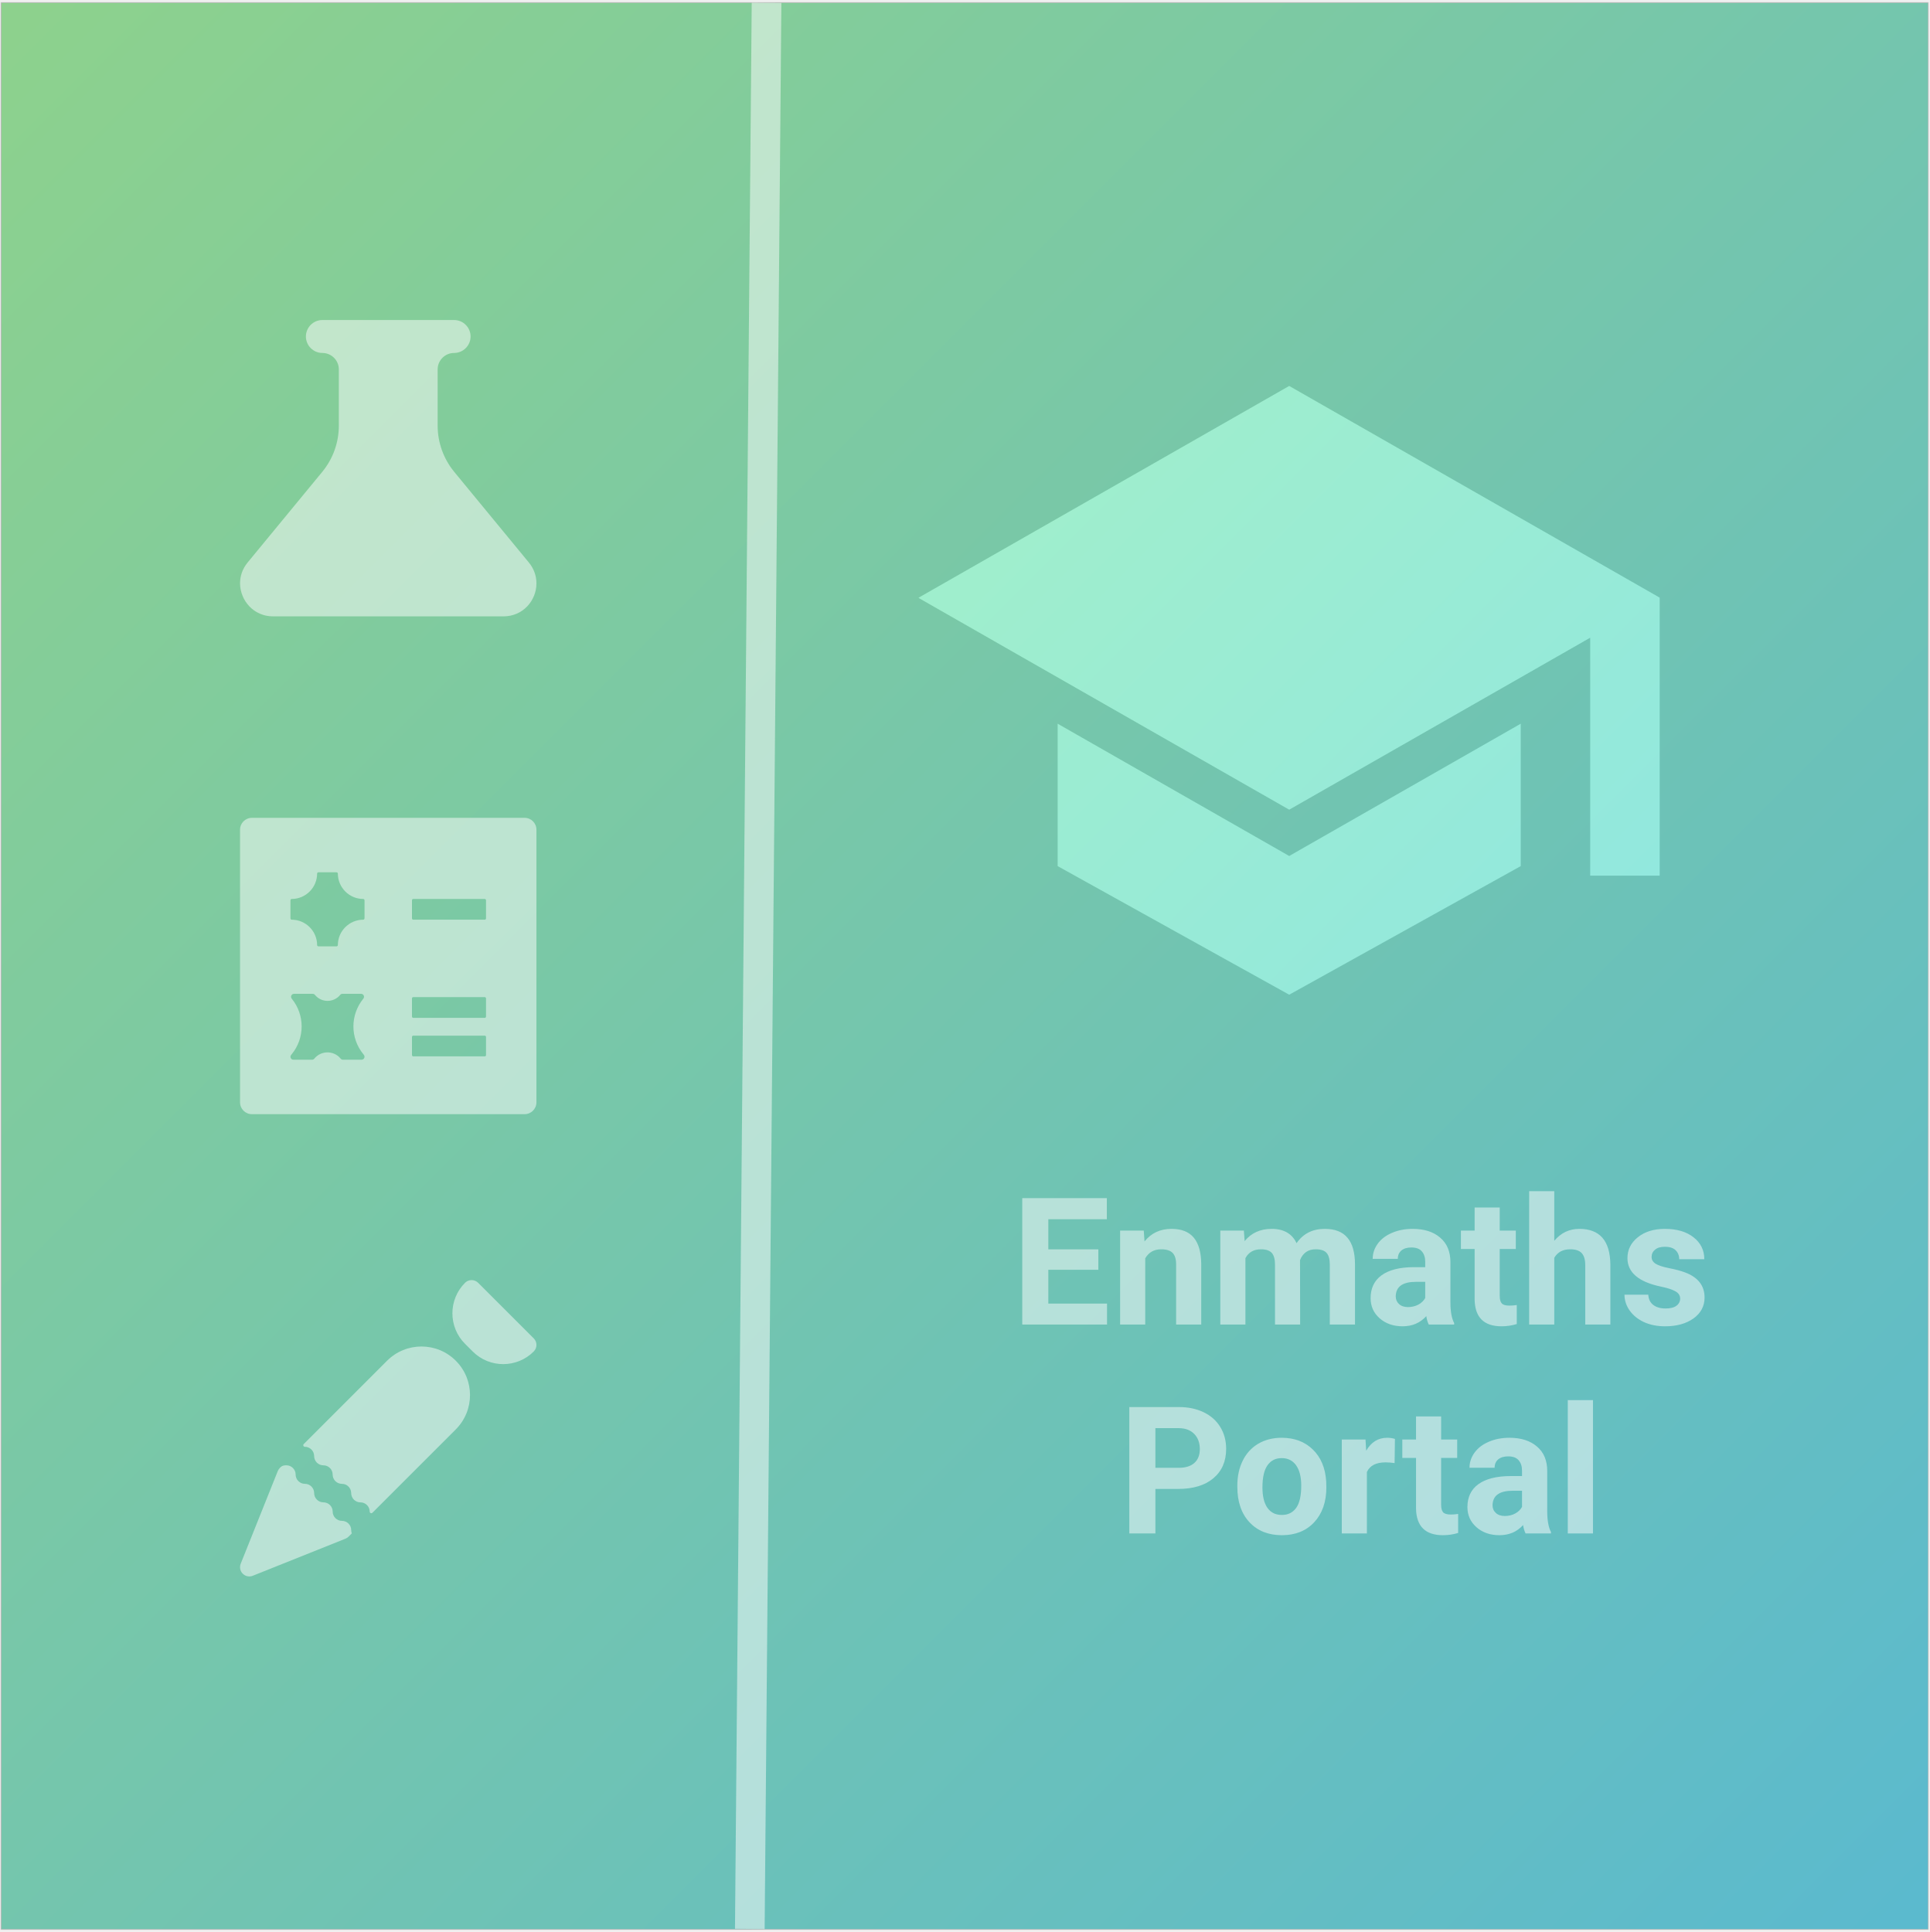
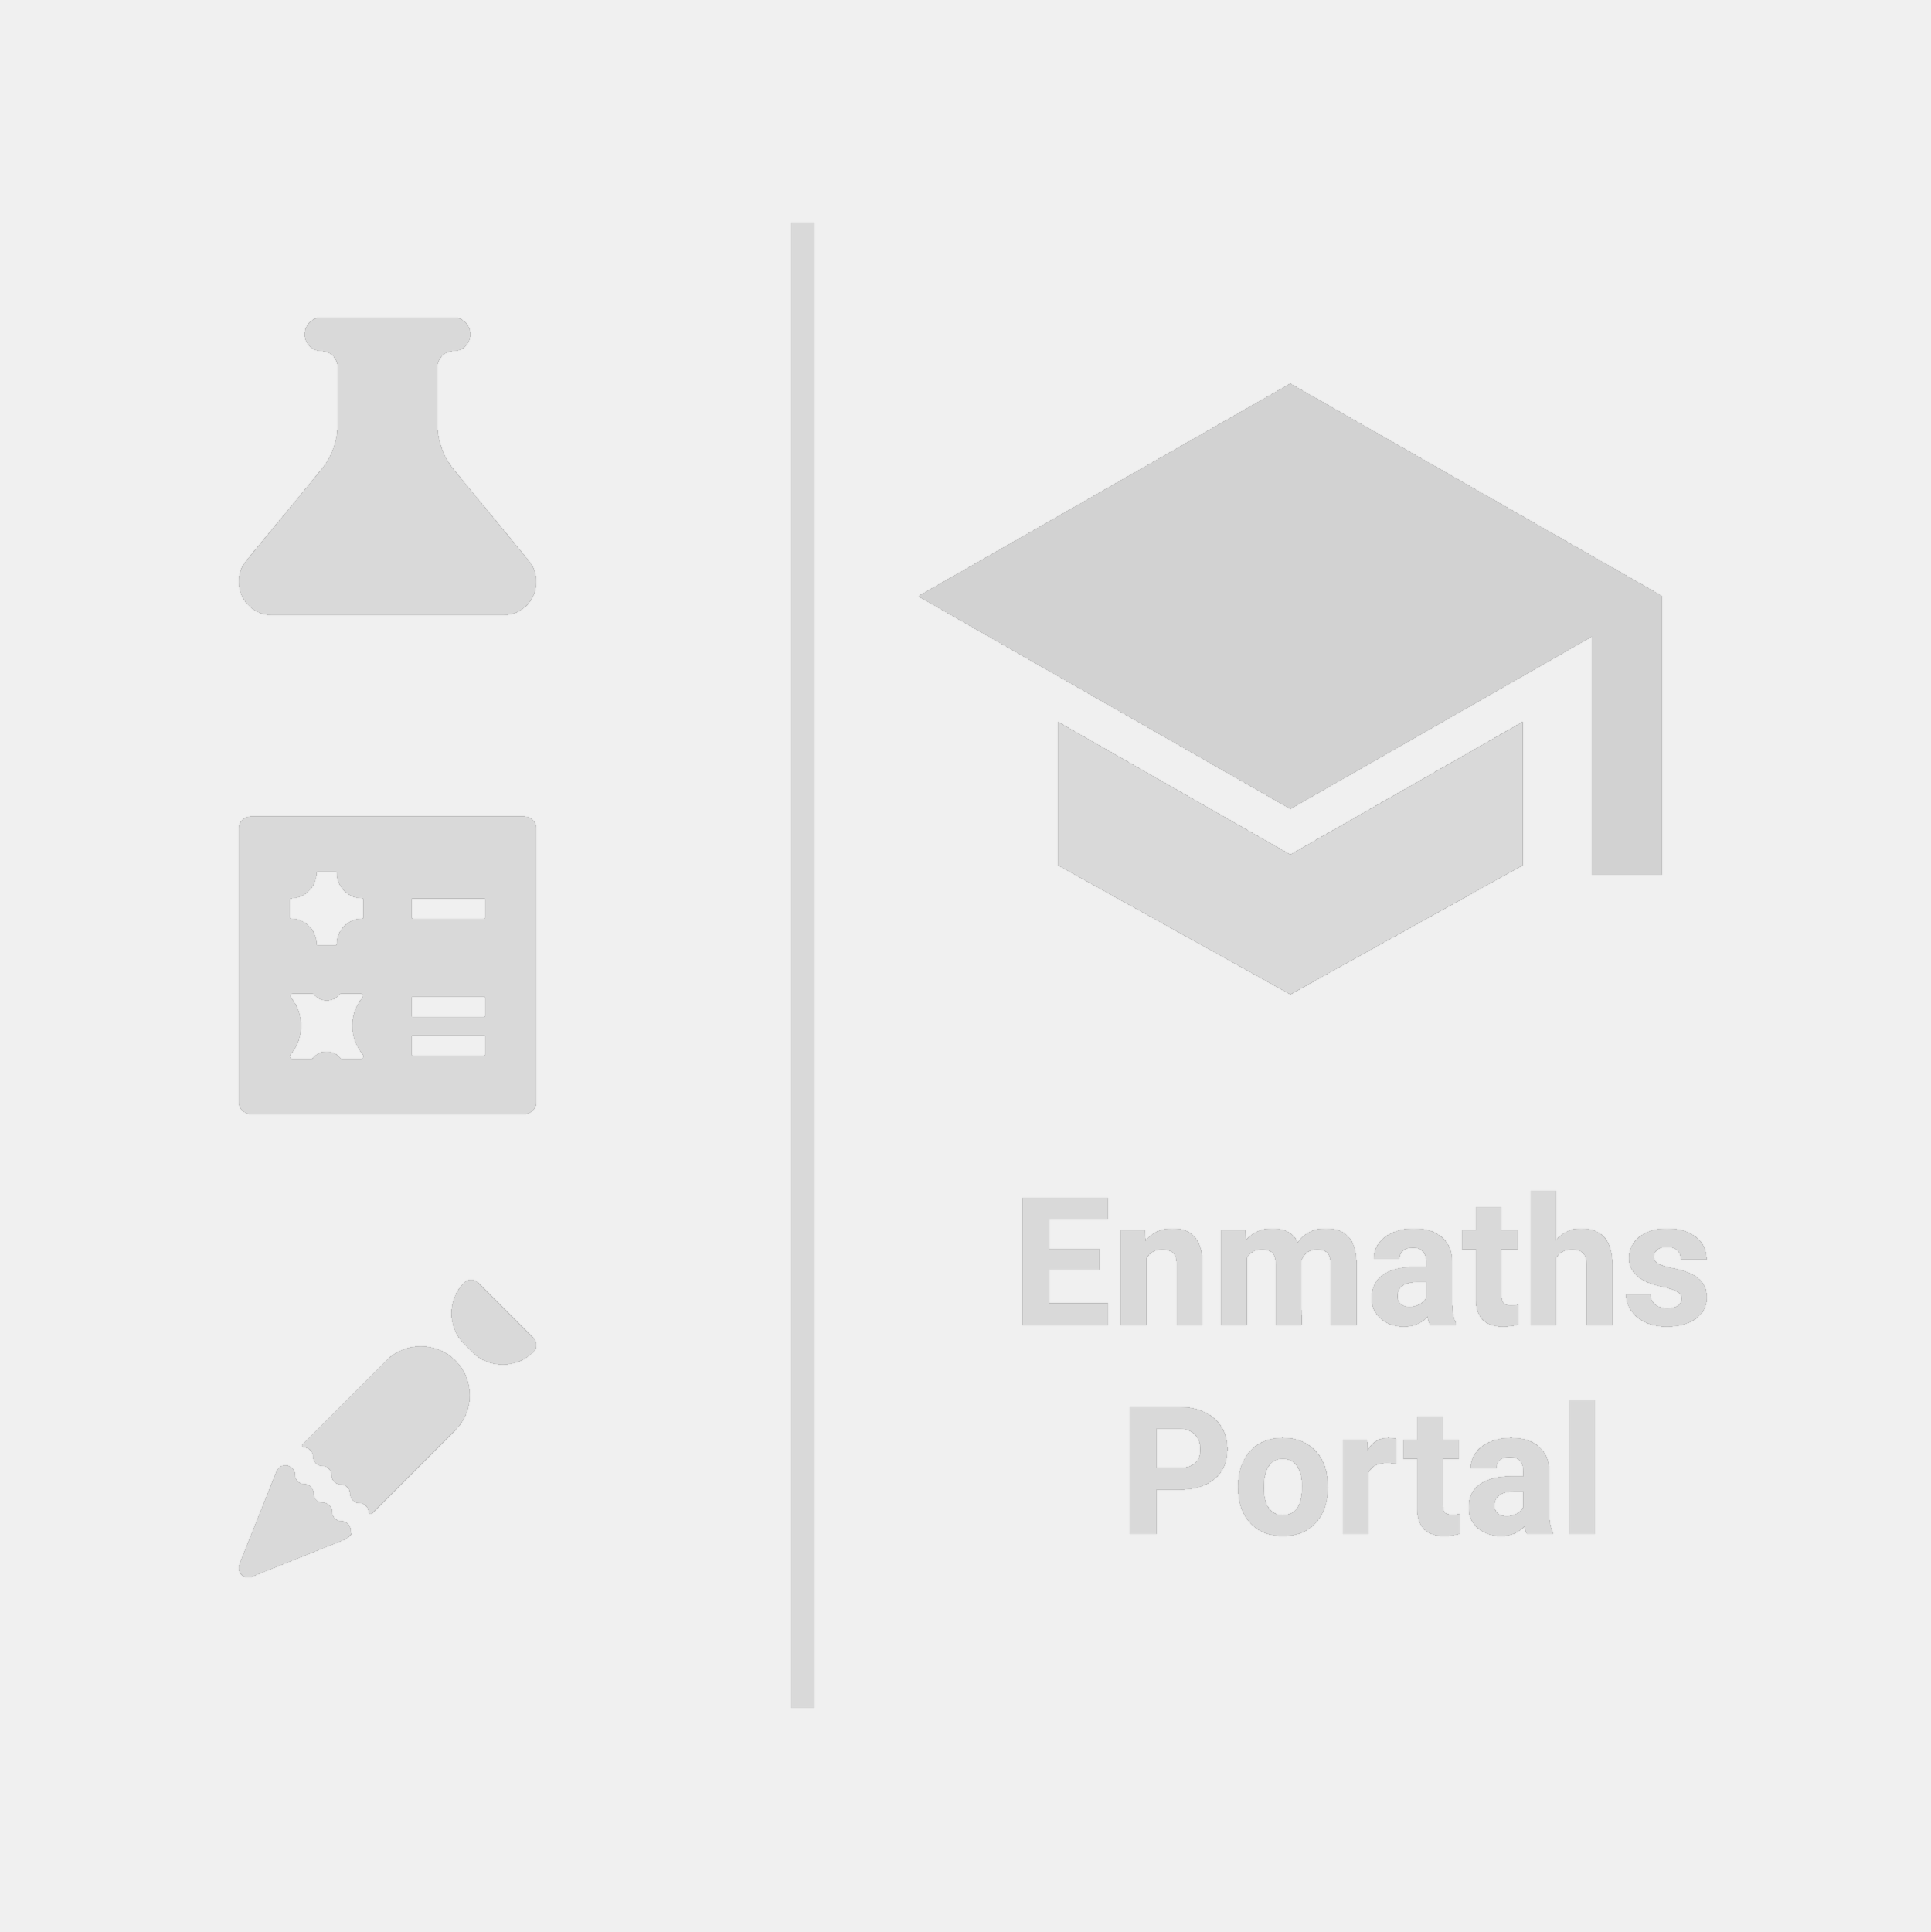
- <svg xmlns="http://www.w3.org/2000/svg" width="1302" height="1304" viewBox="0 0 1302 1304" fill="none">
+ <svg xmlns="http://www.w3.org/2000/svg" width="1300" height="1301" viewBox="0 0 1300 1301" fill="none">
  <g filter="url(#filter0_d)">
    <g clip-path="url(#clip0)">
-       <path d="M870 577.751L713.75 488.464V584.577L870 671.374L1026.25 584.577V488.464L870 577.751Z" fill="white" />
-       <path d="M1120.24 403.496L870 260.498L619.756 403.496L870 546.494L1073.12 430.42V590.996H1120V403.633L1120.24 403.496Z" fill="white" />
+       <path d="M1119.24 401.495L869 258.497L618.756 401.495L869 544.493L1072.12 428.419V588.995H1119V401.632L1119.24 401.495Z" fill="white" fill-opacity="0.4" />
+       <path d="M869 575.75L712.75 486.463V582.576L869 669.373L1025.25 582.576V486.463L869 575.75Z" fill="white" fill-opacity="0.5" />
    </g>
-     <rect x="1" y="2.003" width="1300" height="1300" fill="url(#paint0_linear)" fill-opacity="0.5" />
-     <path d="M356.889 379.67L306.518 318.479C299.287 309.695 295.333 298.671 295.333 287.294V249.336C295.333 243.2 300.308 238.225 306.444 238.225V238.225C312.556 238.225 317.556 233.225 317.556 227.114C317.556 221.003 312.556 216.003 306.444 216.003H217.556C211.444 216.003 206.444 221.003 206.444 227.114C206.444 233.225 211.444 238.225 217.556 238.225V238.225C223.692 238.225 228.667 243.2 228.667 249.336V287.294C228.667 298.671 224.713 309.695 217.482 318.479L167.111 379.67C163.556 384.003 162 388.892 162 393.781C162.111 405.225 171.111 416.003 184.222 416.003H339.778C353 416.003 362 405.225 362 393.781C362 388.892 360.444 384.003 356.889 379.67Z" fill="white" fill-opacity="0.5" />
-     <path d="M354 552.002H170C165.575 552.002 162 555.577 162 560.002V744.002C162 748.427 165.575 752.002 170 752.002H354C358.425 752.002 362 748.427 362 744.002V560.002C362 555.577 358.425 552.002 354 552.002ZM244.05 715.252H231.35C230.8 715.252 230.225 714.977 229.875 714.527V714.527C225.291 708.91 216.709 708.91 212.125 714.527V714.527C211.952 714.754 211.729 714.937 211.473 715.063C211.217 715.189 210.935 715.253 210.65 715.252H197.95C196.3 715.252 195.4 713.277 196.5 711.977L196.883 711.508C205.782 700.608 205.779 684.949 196.875 674.052V674.052C195.8 672.752 196.7 670.777 198.35 670.777H211.075C211.625 670.777 212.2 671.052 212.55 671.502V671.502C216.942 676.876 225.158 676.876 229.55 671.502V671.502C229.925 671.027 230.45 670.777 231.025 670.777H243.725C245.375 670.777 246.275 672.752 245.2 674.052V674.052C236.285 684.931 236.27 700.585 245.165 711.48L245.55 711.952C246.6 713.277 245.7 715.252 244.05 715.252ZM246 619.752C246 620.302 245.65 620.752 245.2 620.752V620.752C235.715 620.752 228 628.441 228 637.927V637.927C228 638.402 227.55 638.752 227 638.752H215C214.45 638.752 214 638.402 214 637.952V637.952C214 628.453 206.299 620.752 196.8 620.752V620.752C196.35 620.752 196 620.302 196 619.752V607.752C196 607.202 196.35 606.752 196.8 606.752V606.752C206.299 606.752 214 599.051 214 589.552V589.552C214 589.102 214.45 588.752 215 588.752H227C227.55 588.752 228 589.102 228 589.552V589.552C228 599.037 235.69 606.752 245.175 606.752V606.752C245.65 606.752 246 607.202 246 607.752V619.752ZM328 712.002C328 712.552 327.65 713.002 327.2 713.002H278.8C278.35 713.002 278 712.552 278 712.002V700.002C278 699.452 278.35 699.002 278.8 699.002H327.175C327.65 699.002 328 699.452 328 700.002V712.002ZM328 686.002C328 686.552 327.65 687.002 327.2 687.002H278.8C278.35 687.002 278 686.552 278 686.002V674.002C278 673.452 278.35 673.002 278.8 673.002H327.175C327.65 673.002 328 673.452 328 674.002V686.002ZM328 619.752C328 620.302 327.65 620.752 327.2 620.752H278.8C278.35 620.752 278 620.302 278 619.752V607.752C278 607.202 278.35 606.752 278.8 606.752H327.175C327.65 606.752 328 607.202 328 607.752V619.752Z" fill="white" fill-opacity="0.5" />
-     <path d="M322.671 865.832C321.499 864.66 319.909 864.002 318.252 864.002C316.595 864.002 315.005 864.66 313.833 865.832V865.832C302.463 877.202 302.463 895.636 313.833 907.006L319.002 912.175C330.369 923.543 348.799 923.545 360.17 912.181V912.181C360.752 911.601 361.214 910.911 361.529 910.152C361.844 909.392 362.006 908.578 362.006 907.756C362.006 906.934 361.844 906.12 361.529 905.361C361.214 904.602 360.752 903.912 360.17 903.331L322.671 865.832ZM307.577 964.762C320.373 951.966 320.373 931.221 307.577 918.425V918.425C294.781 905.629 274.036 905.629 261.24 918.425L204.989 974.676C204.314 975.351 204.792 976.505 205.747 976.505V976.505C207.405 976.505 208.994 977.164 210.166 978.336C211.338 979.508 211.997 981.098 211.997 982.755V982.755C211.997 986.207 214.795 989.005 218.247 989.005V989.005C219.904 989.005 221.494 989.664 222.666 990.836C223.838 992.008 224.497 993.598 224.497 995.255V995.255C224.497 998.707 227.295 1001.51 230.747 1001.51V1001.51C232.404 1001.51 233.994 1002.16 235.166 1003.34C236.338 1004.51 236.997 1006.1 236.997 1007.76V1007.76C236.997 1011.21 239.795 1014.01 243.247 1014.01V1014.01C244.904 1014.01 246.494 1014.66 247.666 1015.84C248.838 1017.01 249.496 1018.6 249.496 1020.25V1020.25C249.496 1021.21 250.651 1021.69 251.326 1021.01L307.577 964.762ZM237.397 1034.95C237.397 1034.94 237.396 1034.94 237.395 1034.94C237.133 1034.24 236.998 1033.5 236.997 1032.75V1032.75C236.997 1029.3 234.198 1026.5 230.747 1026.5V1026.5C229.089 1026.5 227.499 1025.85 226.327 1024.67C225.155 1023.5 224.497 1021.91 224.497 1020.25V1020.25C224.497 1016.8 221.699 1014.01 218.247 1014.01V1014.01C216.589 1014.01 215 1013.35 213.828 1012.17C212.655 1011 211.997 1009.41 211.997 1007.76V1007.76C211.997 1004.3 209.199 1001.51 205.747 1001.51V1001.51C204.089 1001.51 202.5 1000.85 201.328 999.675C200.156 998.503 199.497 996.913 199.497 995.255V995.255C199.497 991.803 196.699 989.005 193.247 989.005V989.005V989.005C191.885 989.003 190.44 989.221 189.474 990.182L188.822 990.83C188.227 991.43 187.759 992.144 187.447 992.93L162.448 1055.43C161.993 1056.57 161.882 1057.81 162.127 1059.01C162.373 1060.21 162.965 1061.31 163.831 1062.17C164.696 1063.04 165.796 1063.63 166.994 1063.87C168.192 1064.12 169.437 1064.01 170.572 1063.55L233.072 1038.55C233.857 1038.24 234.572 1037.78 235.172 1037.18L237.39 1034.96C237.394 1034.96 237.397 1034.95 237.397 1034.95V1034.95Z" fill="white" fill-opacity="0.5" />
-     <line x1="506" y1="1301.92" x2="517.293" y2="1.913" stroke="white" stroke-opacity="0.5" stroke-width="20" />
-     <path d="M741.195 857.029H707.445V879.881H747.055V894.002H689.867V808.689H746.938V822.928H707.445V843.26H741.195V857.029ZM771.84 830.604L772.367 837.928C776.898 832.264 782.973 829.432 790.59 829.432C797.309 829.432 802.309 831.404 805.59 835.35C808.871 839.295 810.551 845.193 810.629 853.045V894.002H793.695V853.455C793.695 849.861 792.914 847.264 791.352 845.662C789.789 844.021 787.191 843.201 783.559 843.201C778.793 843.201 775.219 845.232 772.836 849.295V894.002H755.902V830.604H771.84ZM839.398 830.604L839.926 837.693C844.418 832.186 850.492 829.432 858.148 829.432C866.312 829.432 871.918 832.654 874.965 839.1C879.418 832.654 885.766 829.432 894.008 829.432C900.883 829.432 906 831.443 909.359 835.467C912.719 839.451 914.398 845.467 914.398 853.514V894.002H897.406V853.572C897.406 849.979 896.703 847.361 895.297 845.721C893.891 844.041 891.41 843.201 887.855 843.201C882.777 843.201 879.262 845.623 877.309 850.467L877.367 894.002H860.434V853.631C860.434 849.959 859.711 847.303 858.266 845.662C856.82 844.021 854.359 843.201 850.883 843.201C846.078 843.201 842.602 845.193 840.453 849.178V894.002H823.52V830.604H839.398ZM964.203 894.002C963.422 892.479 962.855 890.584 962.504 888.318C958.402 892.889 953.07 895.174 946.508 895.174C940.297 895.174 935.141 893.377 931.039 889.783C926.977 886.189 924.945 881.658 924.945 876.189C924.945 869.471 927.426 864.314 932.387 860.721C937.387 857.127 944.594 855.311 954.008 855.271H961.801V851.639C961.801 848.709 961.039 846.365 959.516 844.607C958.031 842.85 955.668 841.971 952.426 841.971C949.574 841.971 947.328 842.654 945.688 844.021C944.086 845.389 943.285 847.264 943.285 849.646H926.352C926.352 845.975 927.484 842.576 929.75 839.451C932.016 836.326 935.219 833.885 939.359 832.127C943.5 830.33 948.148 829.432 953.305 829.432C961.117 829.432 967.309 831.404 971.879 835.35C976.488 839.256 978.793 844.764 978.793 851.873V879.354C978.832 885.369 979.672 889.92 981.312 893.006V894.002H964.203ZM950.199 882.225C952.699 882.225 955.004 881.678 957.113 880.584C959.223 879.451 960.785 877.947 961.801 876.072V865.174H955.473C946.996 865.174 942.484 868.104 941.938 873.963L941.879 874.959C941.879 877.068 942.621 878.807 944.105 880.174C945.59 881.541 947.621 882.225 950.199 882.225ZM1012.07 815.018V830.604H1022.91V843.025H1012.07V874.666C1012.07 877.01 1012.52 878.689 1013.42 879.705C1014.32 880.721 1016.04 881.229 1018.58 881.229C1020.45 881.229 1022.11 881.092 1023.56 880.818V893.65C1020.24 894.666 1016.82 895.174 1013.3 895.174C1001.43 895.174 995.375 889.178 995.141 877.186V843.025H985.883V830.604H995.141V815.018H1012.07ZM1048.87 837.518C1053.36 832.127 1059.01 829.432 1065.8 829.432C1079.55 829.432 1086.53 837.42 1086.72 853.396V894.002H1069.79V853.865C1069.79 850.232 1069.01 847.557 1067.45 845.838C1065.88 844.08 1063.29 843.201 1059.65 843.201C1054.69 843.201 1051.1 845.115 1048.87 848.943V894.002H1031.94V804.002H1048.87V837.518ZM1133.83 876.482C1133.83 874.412 1132.8 872.791 1130.73 871.619C1128.7 870.408 1125.41 869.334 1120.88 868.396C1105.8 865.232 1098.27 858.826 1098.27 849.178C1098.27 843.553 1100.59 838.865 1105.24 835.115C1109.93 831.326 1116.04 829.432 1123.58 829.432C1131.62 829.432 1138.05 831.326 1142.86 835.115C1147.7 838.904 1150.12 843.826 1150.12 849.881H1133.19C1133.19 847.459 1132.41 845.467 1130.84 843.904C1129.28 842.303 1126.84 841.502 1123.52 841.502C1120.67 841.502 1118.46 842.146 1116.9 843.436C1115.34 844.725 1114.55 846.365 1114.55 848.357C1114.55 850.232 1115.43 851.756 1117.19 852.928C1118.99 854.061 1122 855.057 1126.21 855.916C1130.43 856.736 1133.99 857.674 1136.88 858.729C1145.82 862.01 1150.3 867.693 1150.3 875.779C1150.3 881.561 1147.82 886.248 1142.86 889.842C1137.89 893.396 1131.49 895.174 1123.64 895.174C1118.32 895.174 1113.6 894.236 1109.46 892.361C1105.36 890.447 1102.13 887.85 1099.79 884.568C1097.45 881.248 1096.27 877.674 1096.27 873.846H1112.33C1112.48 876.854 1113.6 879.158 1115.67 880.76C1117.74 882.361 1120.51 883.162 1123.99 883.162C1127.23 883.162 1129.67 882.557 1131.31 881.346C1132.99 880.096 1133.83 878.475 1133.83 876.482ZM779.691 1004.94V1035H762.113V949.689H795.395C801.801 949.689 807.426 950.861 812.27 953.205C817.152 955.549 820.902 958.889 823.52 963.225C826.137 967.521 827.445 972.424 827.445 977.932C827.445 986.291 824.574 992.893 818.832 997.736C813.129 1002.54 805.219 1004.94 795.102 1004.94H779.691ZM779.691 990.705H795.395C800.043 990.705 803.578 989.611 806 987.424C808.461 985.236 809.691 982.111 809.691 978.049C809.691 973.869 808.461 970.49 806 967.912C803.539 965.334 800.141 964.006 795.805 963.928H779.691V990.705ZM835.004 1002.72C835.004 996.428 836.215 990.822 838.637 985.9C841.059 980.979 844.535 977.17 849.066 974.475C853.637 971.779 858.93 970.432 864.945 970.432C873.5 970.432 880.473 973.049 885.863 978.283C891.293 983.518 894.32 990.627 894.945 999.611L895.062 1003.95C895.062 1013.67 892.348 1021.49 886.918 1027.38C881.488 1033.24 874.203 1036.17 865.062 1036.17C855.922 1036.17 848.617 1033.24 843.148 1027.38C837.719 1021.53 835.004 1013.56 835.004 1003.48V1002.72ZM851.938 1003.95C851.938 1009.96 853.07 1014.57 855.336 1017.78C857.602 1020.94 860.844 1022.52 865.062 1022.52C869.164 1022.52 872.367 1020.96 874.672 1017.83C876.977 1014.67 878.129 1009.63 878.129 1002.72C878.129 996.818 876.977 992.248 874.672 989.006C872.367 985.764 869.125 984.143 864.945 984.143C860.805 984.143 857.602 985.764 855.336 989.006C853.07 992.209 851.938 997.189 851.938 1003.95ZM941.117 987.482C938.812 987.17 936.781 987.014 935.023 987.014C928.617 987.014 924.418 989.182 922.426 993.518V1035H905.492V971.604H921.488L921.957 979.162C925.355 973.342 930.062 970.432 936.078 970.432C937.953 970.432 939.711 970.686 941.352 971.193L941.117 987.482ZM972.523 956.018V971.604H983.363V984.025H972.523V1015.67C972.523 1018.01 972.973 1019.69 973.871 1020.71C974.77 1021.72 976.488 1022.23 979.027 1022.23C980.902 1022.23 982.562 1022.09 984.008 1021.82V1034.65C980.688 1035.67 977.27 1036.17 973.754 1036.17C961.879 1036.17 955.824 1030.18 955.59 1018.19V984.025H946.332V971.604H955.59V956.018H972.523ZM1029.54 1035C1028.75 1033.48 1028.19 1031.58 1027.84 1029.32C1023.73 1033.89 1018.4 1036.17 1011.84 1036.17C1005.63 1036.17 1000.47 1034.38 996.371 1030.78C992.309 1027.19 990.277 1022.66 990.277 1017.19C990.277 1010.47 992.758 1005.31 997.719 1001.72C1002.72 998.127 1009.93 996.311 1019.34 996.271H1027.13V992.639C1027.13 989.709 1026.37 987.365 1024.85 985.607C1023.36 983.85 1021 982.971 1017.76 982.971C1014.91 982.971 1012.66 983.654 1011.02 985.021C1009.42 986.389 1008.62 988.264 1008.62 990.646H991.684C991.684 986.975 992.816 983.576 995.082 980.451C997.348 977.326 1000.55 974.885 1004.69 973.127C1008.83 971.33 1013.48 970.432 1018.64 970.432C1026.45 970.432 1032.64 972.404 1037.21 976.35C1041.82 980.256 1044.12 985.764 1044.12 992.873V1020.35C1044.16 1026.37 1045 1030.92 1046.64 1034.01V1035H1029.54ZM1015.53 1023.22C1018.03 1023.22 1020.34 1022.68 1022.45 1021.58C1024.55 1020.45 1026.12 1018.95 1027.13 1017.07V1006.17H1020.8C1012.33 1006.17 1007.82 1009.1 1007.27 1014.96L1007.21 1015.96C1007.21 1018.07 1007.95 1019.81 1009.44 1021.17C1010.92 1022.54 1012.95 1023.22 1015.53 1023.22ZM1075 1035H1058.01V945.002H1075V1035Z" fill="white" fill-opacity="0.5" />
+     <path d="M355.889 377.669L305.518 316.478C298.287 307.694 294.333 296.67 294.333 285.293V247.335C294.333 241.199 299.308 236.224 305.444 236.224C311.556 236.224 316.556 231.224 316.556 225.113C316.556 219.002 311.556 214.002 305.444 214.002H216.556C210.444 214.002 205.444 219.002 205.444 225.113C205.444 231.224 210.444 236.224 216.556 236.224C222.692 236.224 227.667 241.199 227.667 247.335V285.293C227.667 296.67 223.713 307.694 216.482 316.478L166.111 377.669C162.556 382.002 161 386.891 161 391.78C161.111 403.224 170.111 414.002 183.222 414.002H338.778C352 414.002 361 403.224 361 391.78C361 386.891 359.444 382.002 355.889 377.669Z" fill="white" fill-opacity="0.5" />
+     <path d="M353 550.002H169C164.575 550.002 161 553.577 161 558.002V742.002C161 746.427 164.575 750.002 169 750.002H353C357.425 750.002 361 746.427 361 742.002V558.002C361 553.577 357.425 550.002 353 550.002ZM243.05 713.252H230.35C229.8 713.252 229.225 712.977 228.875 712.527C224.291 706.91 215.709 706.91 211.125 712.527C210.952 712.754 210.729 712.937 210.473 713.063C210.217 713.189 209.935 713.253 209.65 713.252H196.95C195.3 713.252 194.4 711.277 195.5 709.977L195.883 709.508C204.782 698.608 204.779 682.949 195.875 672.052C194.8 670.752 195.7 668.777 197.35 668.777H210.075C210.625 668.777 211.2 669.052 211.55 669.502C215.942 674.876 224.158 674.876 228.55 669.502C228.925 669.027 229.45 668.777 230.025 668.777H242.725C244.375 668.777 245.275 670.752 244.2 672.052C235.285 682.931 235.27 698.585 244.165 709.48L244.55 709.952C245.6 711.277 244.7 713.252 243.05 713.252ZM245 617.752C245 618.302 244.65 618.752 244.2 618.752C234.715 618.752 227 626.441 227 635.927C227 636.402 226.55 636.752 226 636.752H214C213.45 636.752 213 636.402 213 635.952C213 626.453 205.299 618.752 195.8 618.752C195.35 618.752 195 618.302 195 617.752V605.752C195 605.202 195.35 604.752 195.8 604.752C205.299 604.752 213 597.051 213 587.552C213 587.102 213.45 586.752 214 586.752H226C226.55 586.752 227 587.102 227 587.552C227 597.037 234.69 604.752 244.175 604.752C244.65 604.752 245 605.202 245 605.752V617.752ZM327 710.002C327 710.552 326.65 711.002 326.2 711.002H277.8C277.35 711.002 277 710.552 277 710.002V698.002C277 697.452 277.35 697.002 277.8 697.002H326.175C326.65 697.002 327 697.452 327 698.002V710.002ZM327 684.002C327 684.552 326.65 685.002 326.2 685.002H277.8C277.35 685.002 277 684.552 277 684.002V672.002C277 671.452 277.35 671.002 277.8 671.002H326.175C326.65 671.002 327 671.452 327 672.002V684.002ZM327 617.752C327 618.302 326.65 618.752 326.2 618.752H277.8C277.35 618.752 277 618.302 277 617.752V605.752C277 605.202 277.35 604.752 277.8 604.752H326.175C326.65 604.752 327 605.202 327 605.752V617.752Z" fill="white" fill-opacity="0.5" />
+     <path d="M321.671 863.832C320.499 862.66 318.909 862.002 317.252 862.002C315.595 862.002 314.005 862.66 312.833 863.832C301.463 875.202 301.463 893.636 312.833 905.006L318.002 910.175C329.369 921.543 347.799 921.545 359.17 910.181C359.752 909.601 360.214 908.911 360.529 908.152C360.844 907.392 361.006 906.578 361.006 905.756C361.006 904.934 360.844 904.12 360.529 903.361C360.214 902.602 359.752 901.912 359.17 901.331L321.671 863.832ZM306.577 962.762C319.373 949.966 319.373 929.221 306.577 916.425C293.781 903.629 273.036 903.629 260.24 916.425L203.989 972.676C203.314 973.351 203.792 974.505 204.747 974.505C206.405 974.505 207.994 975.164 209.166 976.336C210.338 977.508 210.997 979.098 210.997 980.755C210.997 984.207 213.795 987.005 217.247 987.005C218.904 987.005 220.494 987.664 221.666 988.836C222.838 990.008 223.497 991.598 223.497 993.255C223.497 996.707 226.295 999.505 229.747 999.505C231.404 999.505 232.994 1000.16 234.166 1001.34C235.338 1002.51 235.997 1004.1 235.997 1005.76C235.997 1009.21 238.795 1012.01 242.247 1012.01C243.904 1012.01 245.494 1012.66 246.666 1013.84C247.838 1015.01 248.496 1016.6 248.496 1018.25C248.496 1019.21 249.651 1019.69 250.326 1019.01L306.577 962.762ZM236.397 1032.95C236.397 1032.94 236.396 1032.94 236.395 1032.94C236.133 1032.24 235.998 1031.5 235.997 1030.75C235.997 1027.3 233.198 1024.5 229.747 1024.5C228.089 1024.5 226.499 1023.85 225.327 1022.67C224.155 1021.5 223.497 1019.91 223.497 1018.25C223.497 1014.8 220.699 1012.01 217.247 1012.01C215.589 1012.01 214 1011.35 212.828 1010.17C211.655 1009 210.997 1007.41 210.997 1005.76C210.997 1002.3 208.199 999.505 204.747 999.505C203.089 999.505 201.5 998.847 200.328 997.675C199.156 996.503 198.497 994.913 198.497 993.255C198.497 989.803 195.699 987.005 192.247 987.005C190.885 987.003 189.44 987.221 188.474 988.182L187.822 988.83C187.227 989.43 186.759 990.145 186.447 990.93L161.448 1053.43C160.993 1054.57 160.882 1055.81 161.127 1057.01C161.373 1058.21 161.965 1059.31 162.831 1060.17C163.696 1061.04 164.796 1061.63 165.994 1061.87C167.192 1062.12 168.437 1062.01 169.572 1061.55L232.072 1036.55C232.857 1036.24 233.572 1035.78 234.172 1035.18L236.39 1032.96C236.394 1032.96 236.397 1032.95 236.397 1032.95Z" fill="white" fill-opacity="0.5" />
+     <line x1="540.5" y1="1150" x2="540.5" y2="150" stroke="white" stroke-opacity="0.5" stroke-width="15" />
+     <path d="M740.195 855.029H706.445V877.881H746.055V892.002H688.867V806.689H745.938V820.928H706.445V841.26H740.195V855.029ZM770.84 828.604L771.367 835.928C775.898 830.264 781.973 827.432 789.59 827.432C796.309 827.432 801.309 829.404 804.59 833.35C807.871 837.295 809.551 843.193 809.629 851.045V892.002H792.695V851.455C792.695 847.861 791.914 845.264 790.352 843.662C788.789 842.021 786.191 841.201 782.559 841.201C777.793 841.201 774.219 843.232 771.836 847.295V892.002H754.902V828.604H770.84ZM838.398 828.604L838.926 835.693C843.418 830.186 849.492 827.432 857.148 827.432C865.312 827.432 870.918 830.654 873.965 837.1C878.418 830.654 884.766 827.432 893.008 827.432C899.883 827.432 905 829.443 908.359 833.467C911.719 837.451 913.398 843.467 913.398 851.514V892.002H896.406V851.572C896.406 847.979 895.703 845.361 894.297 843.721C892.891 842.041 890.41 841.201 886.855 841.201C881.777 841.201 878.262 843.623 876.309 848.467L876.367 892.002H859.434V851.631C859.434 847.959 858.711 845.303 857.266 843.662C855.82 842.021 853.359 841.201 849.883 841.201C845.078 841.201 841.602 843.193 839.453 847.178V892.002H822.52V828.604H838.398ZM963.203 892.002C962.422 890.479 961.855 888.584 961.504 886.318C957.402 890.889 952.07 893.174 945.508 893.174C939.297 893.174 934.141 891.377 930.039 887.783C925.977 884.189 923.945 879.658 923.945 874.189C923.945 867.471 926.426 862.314 931.387 858.721C936.387 855.127 943.594 853.311 953.008 853.271H960.801V849.639C960.801 846.709 960.039 844.365 958.516 842.607C957.031 840.85 954.668 839.971 951.426 839.971C948.574 839.971 946.328 840.654 944.688 842.021C943.086 843.389 942.285 845.264 942.285 847.646H925.352C925.352 843.975 926.484 840.576 928.75 837.451C931.016 834.326 934.219 831.885 938.359 830.127C942.5 828.33 947.148 827.432 952.305 827.432C960.117 827.432 966.309 829.404 970.879 833.35C975.488 837.256 977.793 842.764 977.793 849.873V877.354C977.832 883.369 978.672 887.92 980.312 891.006V892.002H963.203ZM949.199 880.225C951.699 880.225 954.004 879.678 956.113 878.584C958.223 877.451 959.785 875.947 960.801 874.072V863.174H954.473C945.996 863.174 941.484 866.104 940.938 871.963L940.879 872.959C940.879 875.068 941.621 876.807 943.105 878.174C944.59 879.541 946.621 880.225 949.199 880.225ZM1011.07 813.018V828.604H1021.91V841.025H1011.07V872.666C1011.07 875.01 1011.52 876.689 1012.42 877.705C1013.32 878.721 1015.04 879.229 1017.58 879.229C1019.45 879.229 1021.11 879.092 1022.56 878.818V891.65C1019.24 892.666 1015.82 893.174 1012.3 893.174C1000.43 893.174 994.375 887.178 994.141 875.186V841.025H984.883V828.604H994.141V813.018H1011.07ZM1047.87 835.518C1052.36 830.127 1058.01 827.432 1064.8 827.432C1078.55 827.432 1085.53 835.42 1085.72 851.396V892.002H1068.79V851.865C1068.79 848.232 1068.01 845.557 1066.45 843.838C1064.88 842.08 1062.29 841.201 1058.65 841.201C1053.69 841.201 1050.1 843.115 1047.87 846.943V892.002H1030.94V802.002H1047.87V835.518ZM1132.83 874.482C1132.83 872.412 1131.8 870.791 1129.73 869.619C1127.7 868.408 1124.41 867.334 1119.88 866.396C1104.8 863.232 1097.27 856.826 1097.27 847.178C1097.27 841.553 1099.59 836.865 1104.24 833.115C1108.93 829.326 1115.04 827.432 1122.58 827.432C1130.62 827.432 1137.05 829.326 1141.86 833.115C1146.7 836.904 1149.12 841.826 1149.12 847.881H1132.19C1132.19 845.459 1131.41 843.467 1129.84 841.904C1128.28 840.303 1125.84 839.502 1122.52 839.502C1119.67 839.502 1117.46 840.146 1115.9 841.436C1114.34 842.725 1113.55 844.365 1113.55 846.357C1113.55 848.232 1114.43 849.756 1116.19 850.928C1117.99 852.061 1121 853.057 1125.21 853.916C1129.43 854.736 1132.99 855.674 1135.88 856.729C1144.82 860.01 1149.3 865.693 1149.3 873.779C1149.3 879.561 1146.82 884.248 1141.86 887.842C1136.89 891.396 1130.49 893.174 1122.64 893.174C1117.32 893.174 1112.6 892.236 1108.46 890.361C1104.36 888.447 1101.13 885.85 1098.79 882.568C1096.45 879.248 1095.27 875.674 1095.27 871.846H1111.33C1111.48 874.854 1112.6 877.158 1114.67 878.76C1116.74 880.361 1119.51 881.162 1122.99 881.162C1126.23 881.162 1128.67 880.557 1130.31 879.346C1131.99 878.096 1132.83 876.475 1132.83 874.482ZM778.691 1002.94V1033H761.113V947.689H794.395C800.801 947.689 806.426 948.861 811.27 951.205C816.152 953.549 819.902 956.889 822.52 961.225C825.137 965.521 826.445 970.424 826.445 975.932C826.445 984.291 823.574 990.893 817.832 995.736C812.129 1000.54 804.219 1002.94 794.102 1002.94H778.691ZM778.691 988.705H794.395C799.043 988.705 802.578 987.611 805 985.424C807.461 983.236 808.691 980.111 808.691 976.049C808.691 971.869 807.461 968.49 805 965.912C802.539 963.334 799.141 962.006 794.805 961.928H778.691V988.705ZM834.004 1000.72C834.004 994.428 835.215 988.822 837.637 983.9C840.059 978.979 843.535 975.17 848.066 972.475C852.637 969.779 857.93 968.432 863.945 968.432C872.5 968.432 879.473 971.049 884.863 976.283C890.293 981.518 893.32 988.627 893.945 997.611L894.062 1001.95C894.062 1011.67 891.348 1019.49 885.918 1025.38C880.488 1031.24 873.203 1034.17 864.062 1034.17C854.922 1034.17 847.617 1031.24 842.148 1025.38C836.719 1019.53 834.004 1011.56 834.004 1001.48V1000.72ZM850.938 1001.95C850.938 1007.96 852.07 1012.57 854.336 1015.78C856.602 1018.94 859.844 1020.52 864.062 1020.52C868.164 1020.52 871.367 1018.96 873.672 1015.83C875.977 1012.67 877.129 1007.63 877.129 1000.72C877.129 994.818 875.977 990.248 873.672 987.006C871.367 983.764 868.125 982.143 863.945 982.143C859.805 982.143 856.602 983.764 854.336 987.006C852.07 990.209 850.938 995.189 850.938 1001.95ZM940.117 985.482C937.812 985.17 935.781 985.014 934.023 985.014C927.617 985.014 923.418 987.182 921.426 991.518V1033H904.492V969.604H920.488L920.957 977.162C924.355 971.342 929.062 968.432 935.078 968.432C936.953 968.432 938.711 968.686 940.352 969.193L940.117 985.482ZM971.523 954.018V969.604H982.363V982.025H971.523V1013.67C971.523 1016.01 971.973 1017.69 972.871 1018.71C973.77 1019.72 975.488 1020.23 978.027 1020.23C979.902 1020.23 981.562 1020.09 983.008 1019.82V1032.65C979.688 1033.67 976.27 1034.17 972.754 1034.17C960.879 1034.17 954.824 1028.18 954.59 1016.19V982.025H945.332V969.604H954.59V954.018H971.523ZM1028.54 1033C1027.75 1031.48 1027.19 1029.58 1026.84 1027.32C1022.73 1031.89 1017.4 1034.17 1010.84 1034.17C1004.63 1034.17 999.473 1032.38 995.371 1028.78C991.309 1025.19 989.277 1020.66 989.277 1015.19C989.277 1008.47 991.758 1003.31 996.719 999.721C1001.72 996.127 1008.93 994.311 1018.34 994.271H1026.13V990.639C1026.13 987.709 1025.37 985.365 1023.85 983.607C1022.36 981.85 1020 980.971 1016.76 980.971C1013.91 980.971 1011.66 981.654 1010.02 983.021C1008.42 984.389 1007.62 986.264 1007.62 988.646H990.684C990.684 984.975 991.816 981.576 994.082 978.451C996.348 975.326 999.551 972.885 1003.69 971.127C1007.83 969.33 1012.48 968.432 1017.64 968.432C1025.45 968.432 1031.64 970.404 1036.21 974.35C1040.82 978.256 1043.12 983.764 1043.12 990.873V1018.35C1043.16 1024.37 1044 1028.92 1045.64 1032.01V1033H1028.54ZM1014.53 1021.22C1017.03 1021.22 1019.34 1020.68 1021.45 1019.58C1023.55 1018.45 1025.12 1016.95 1026.13 1015.07V1004.17H1019.8C1011.33 1004.17 1006.82 1007.1 1006.27 1012.96L1006.21 1013.96C1006.21 1016.07 1006.95 1017.81 1008.44 1019.17C1009.92 1020.54 1011.95 1021.22 1014.53 1021.22ZM1074 1033H1057.01V943.002H1074V1033Z" fill="white" fill-opacity="0.5" />
  </g>
  <defs>
-     <filter id="filter0_d" x="0" y="0.826" width="1302" height="1302.18" filterUnits="userSpaceOnUse" color-interpolation-filters="sRGB">
+     <filter id="filter0_d" x="160" y="149" width="990.297" height="1002" filterUnits="userSpaceOnUse" color-interpolation-filters="sRGB">
      <feFlood flood-opacity="0" result="BackgroundImageFix" />
      <feColorMatrix in="SourceAlpha" type="matrix" values="0 0 0 0 0 0 0 0 0 0 0 0 0 0 0 0 0 0 127 0" />
      <feOffset />
      <feGaussianBlur stdDeviation="0.5" />
      <feColorMatrix type="matrix" values="0 0 0 0 0 0 0 0 0 0 0 0 0 0 0 0 0 0 0.25 0" />
      <feBlend mode="normal" in2="BackgroundImageFix" result="effect1_dropShadow" />
      <feBlend mode="normal" in="SourceGraphic" in2="effect1_dropShadow" result="shape" />
    </filter>
-     <linearGradient id="paint0_linear" x1="1" y1="2.003" x2="1300.6" y2="1301.61" gradientUnits="userSpaceOnUse">
-       <stop stop-color="#69F167" />
-       <stop offset="1" stop-color="#03C1EB" />
-     </linearGradient>
    <clipPath id="clip0">
-       <rect x="620" y="216.003" width="500" height="500" rx="50" fill="white" />
+       <rect x="619" y="214.002" width="500" height="500" rx="50" fill="white" />
    </clipPath>
  </defs>
</svg>
